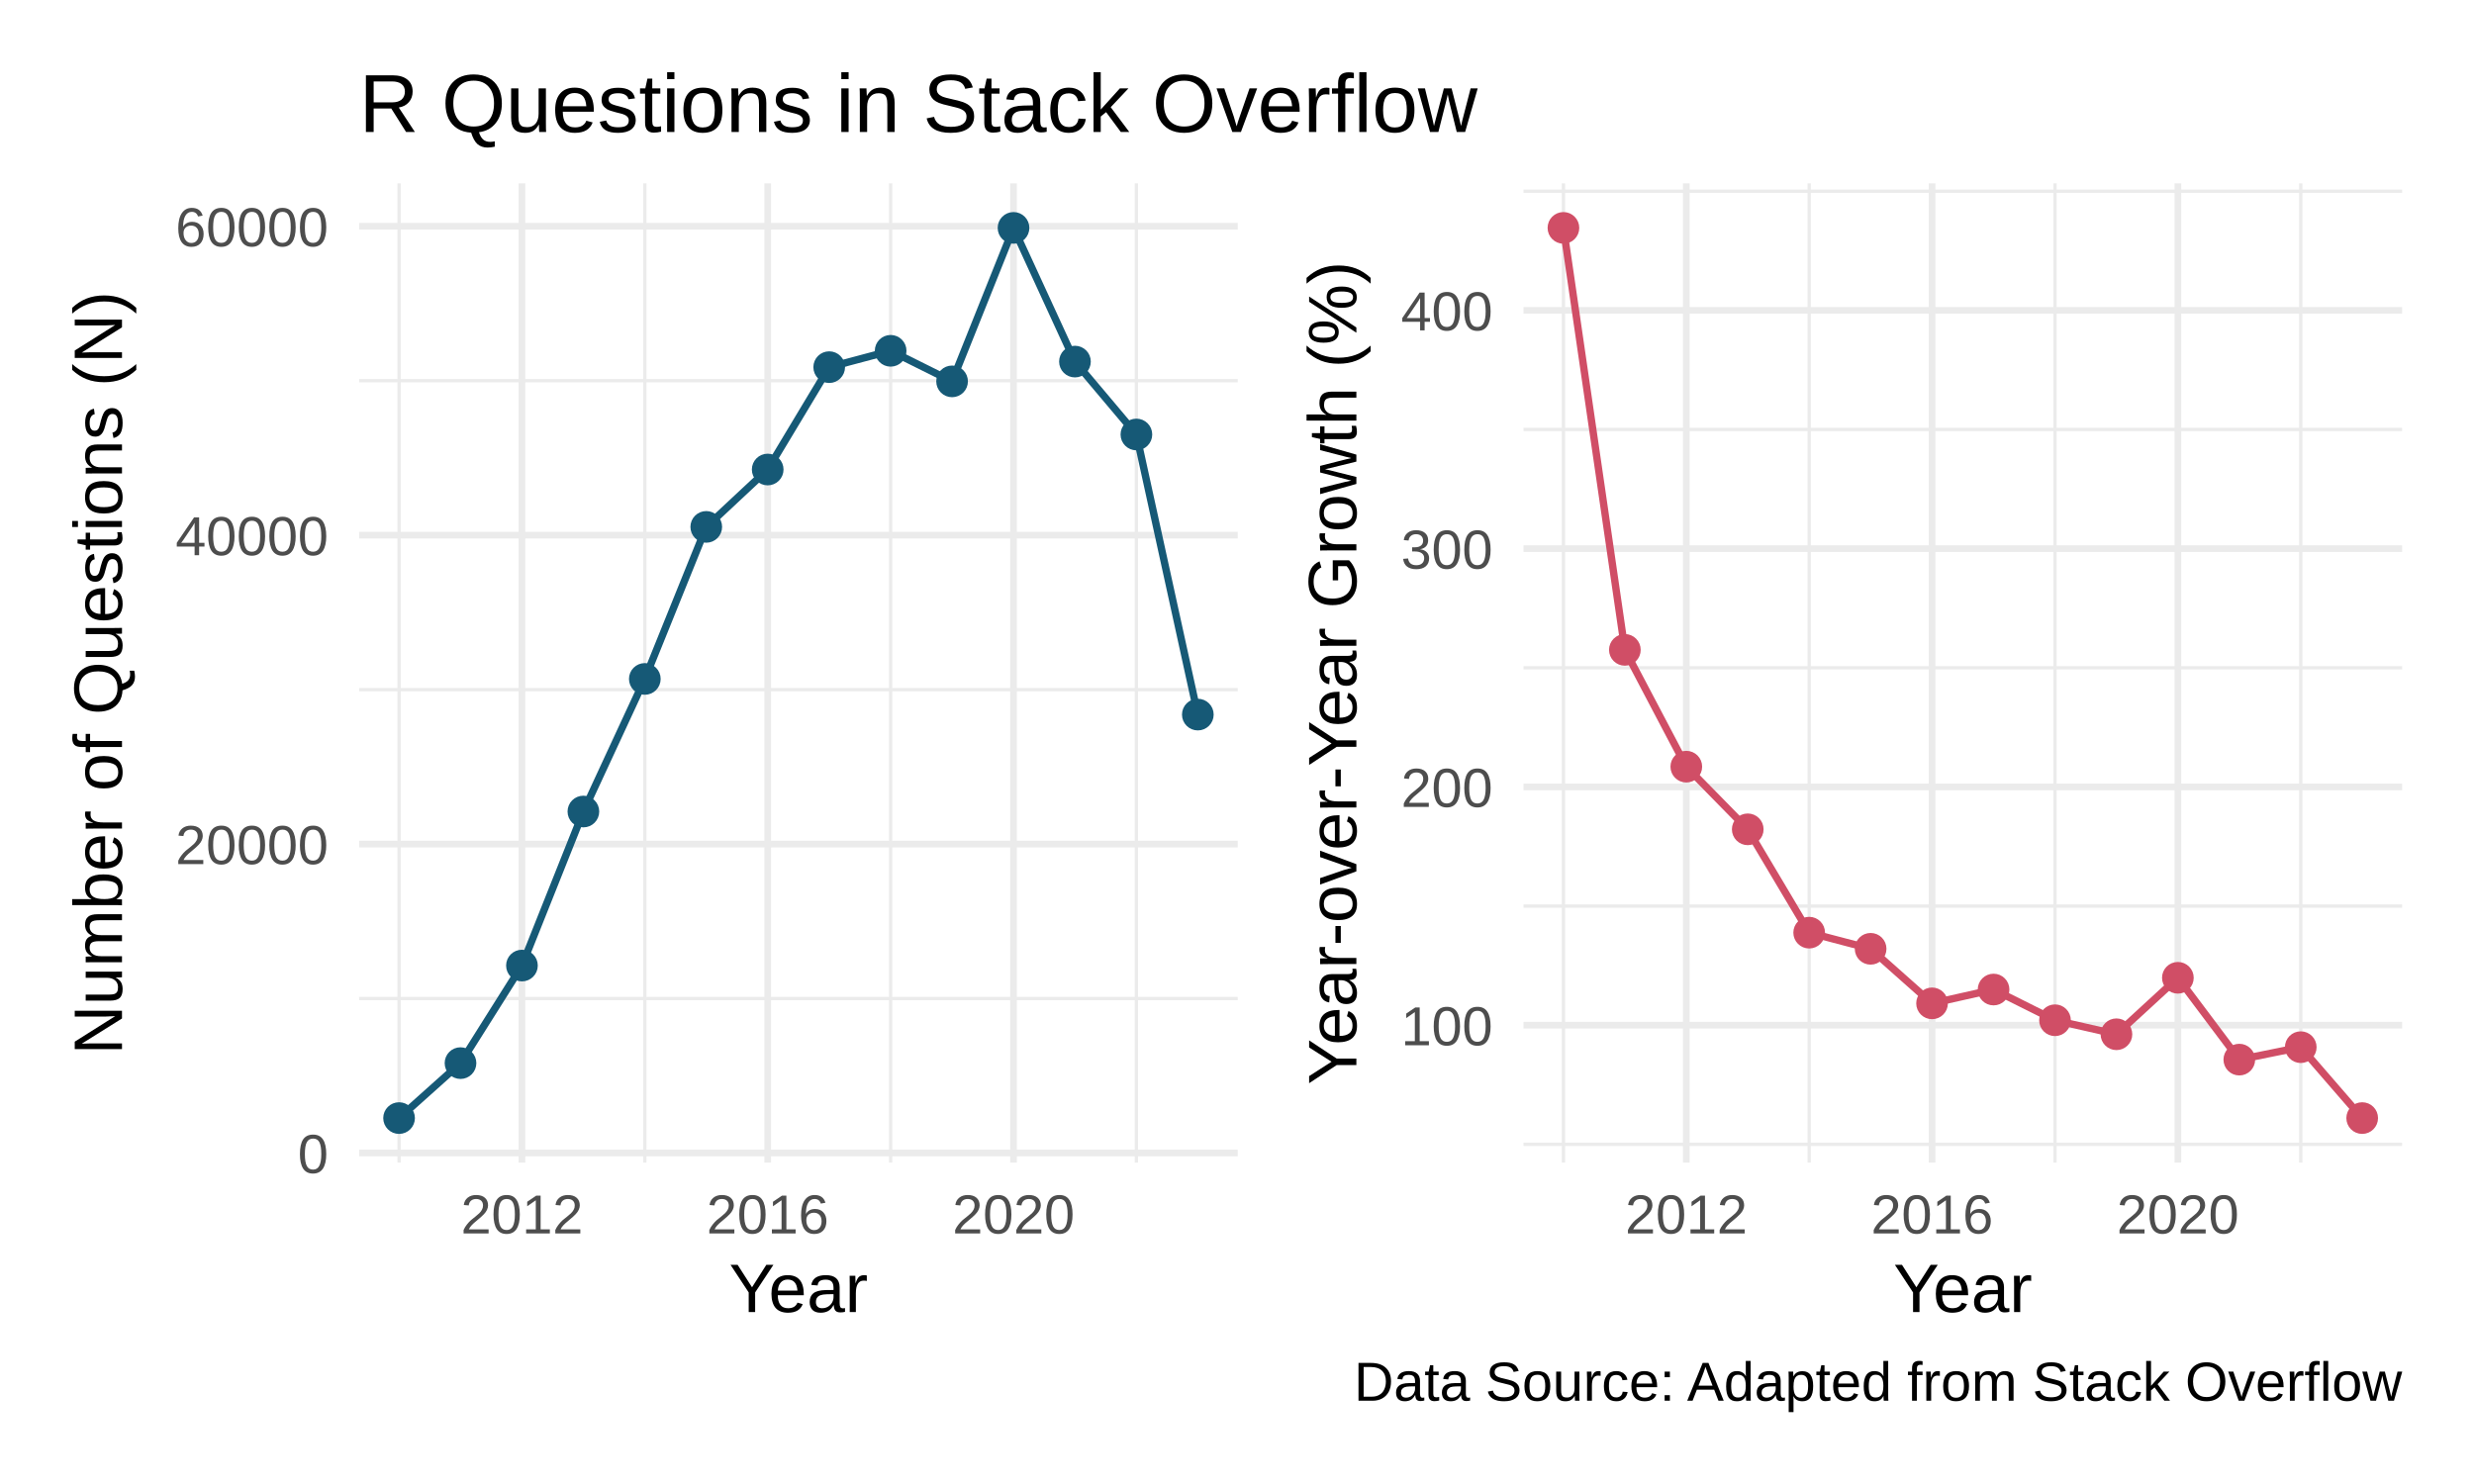
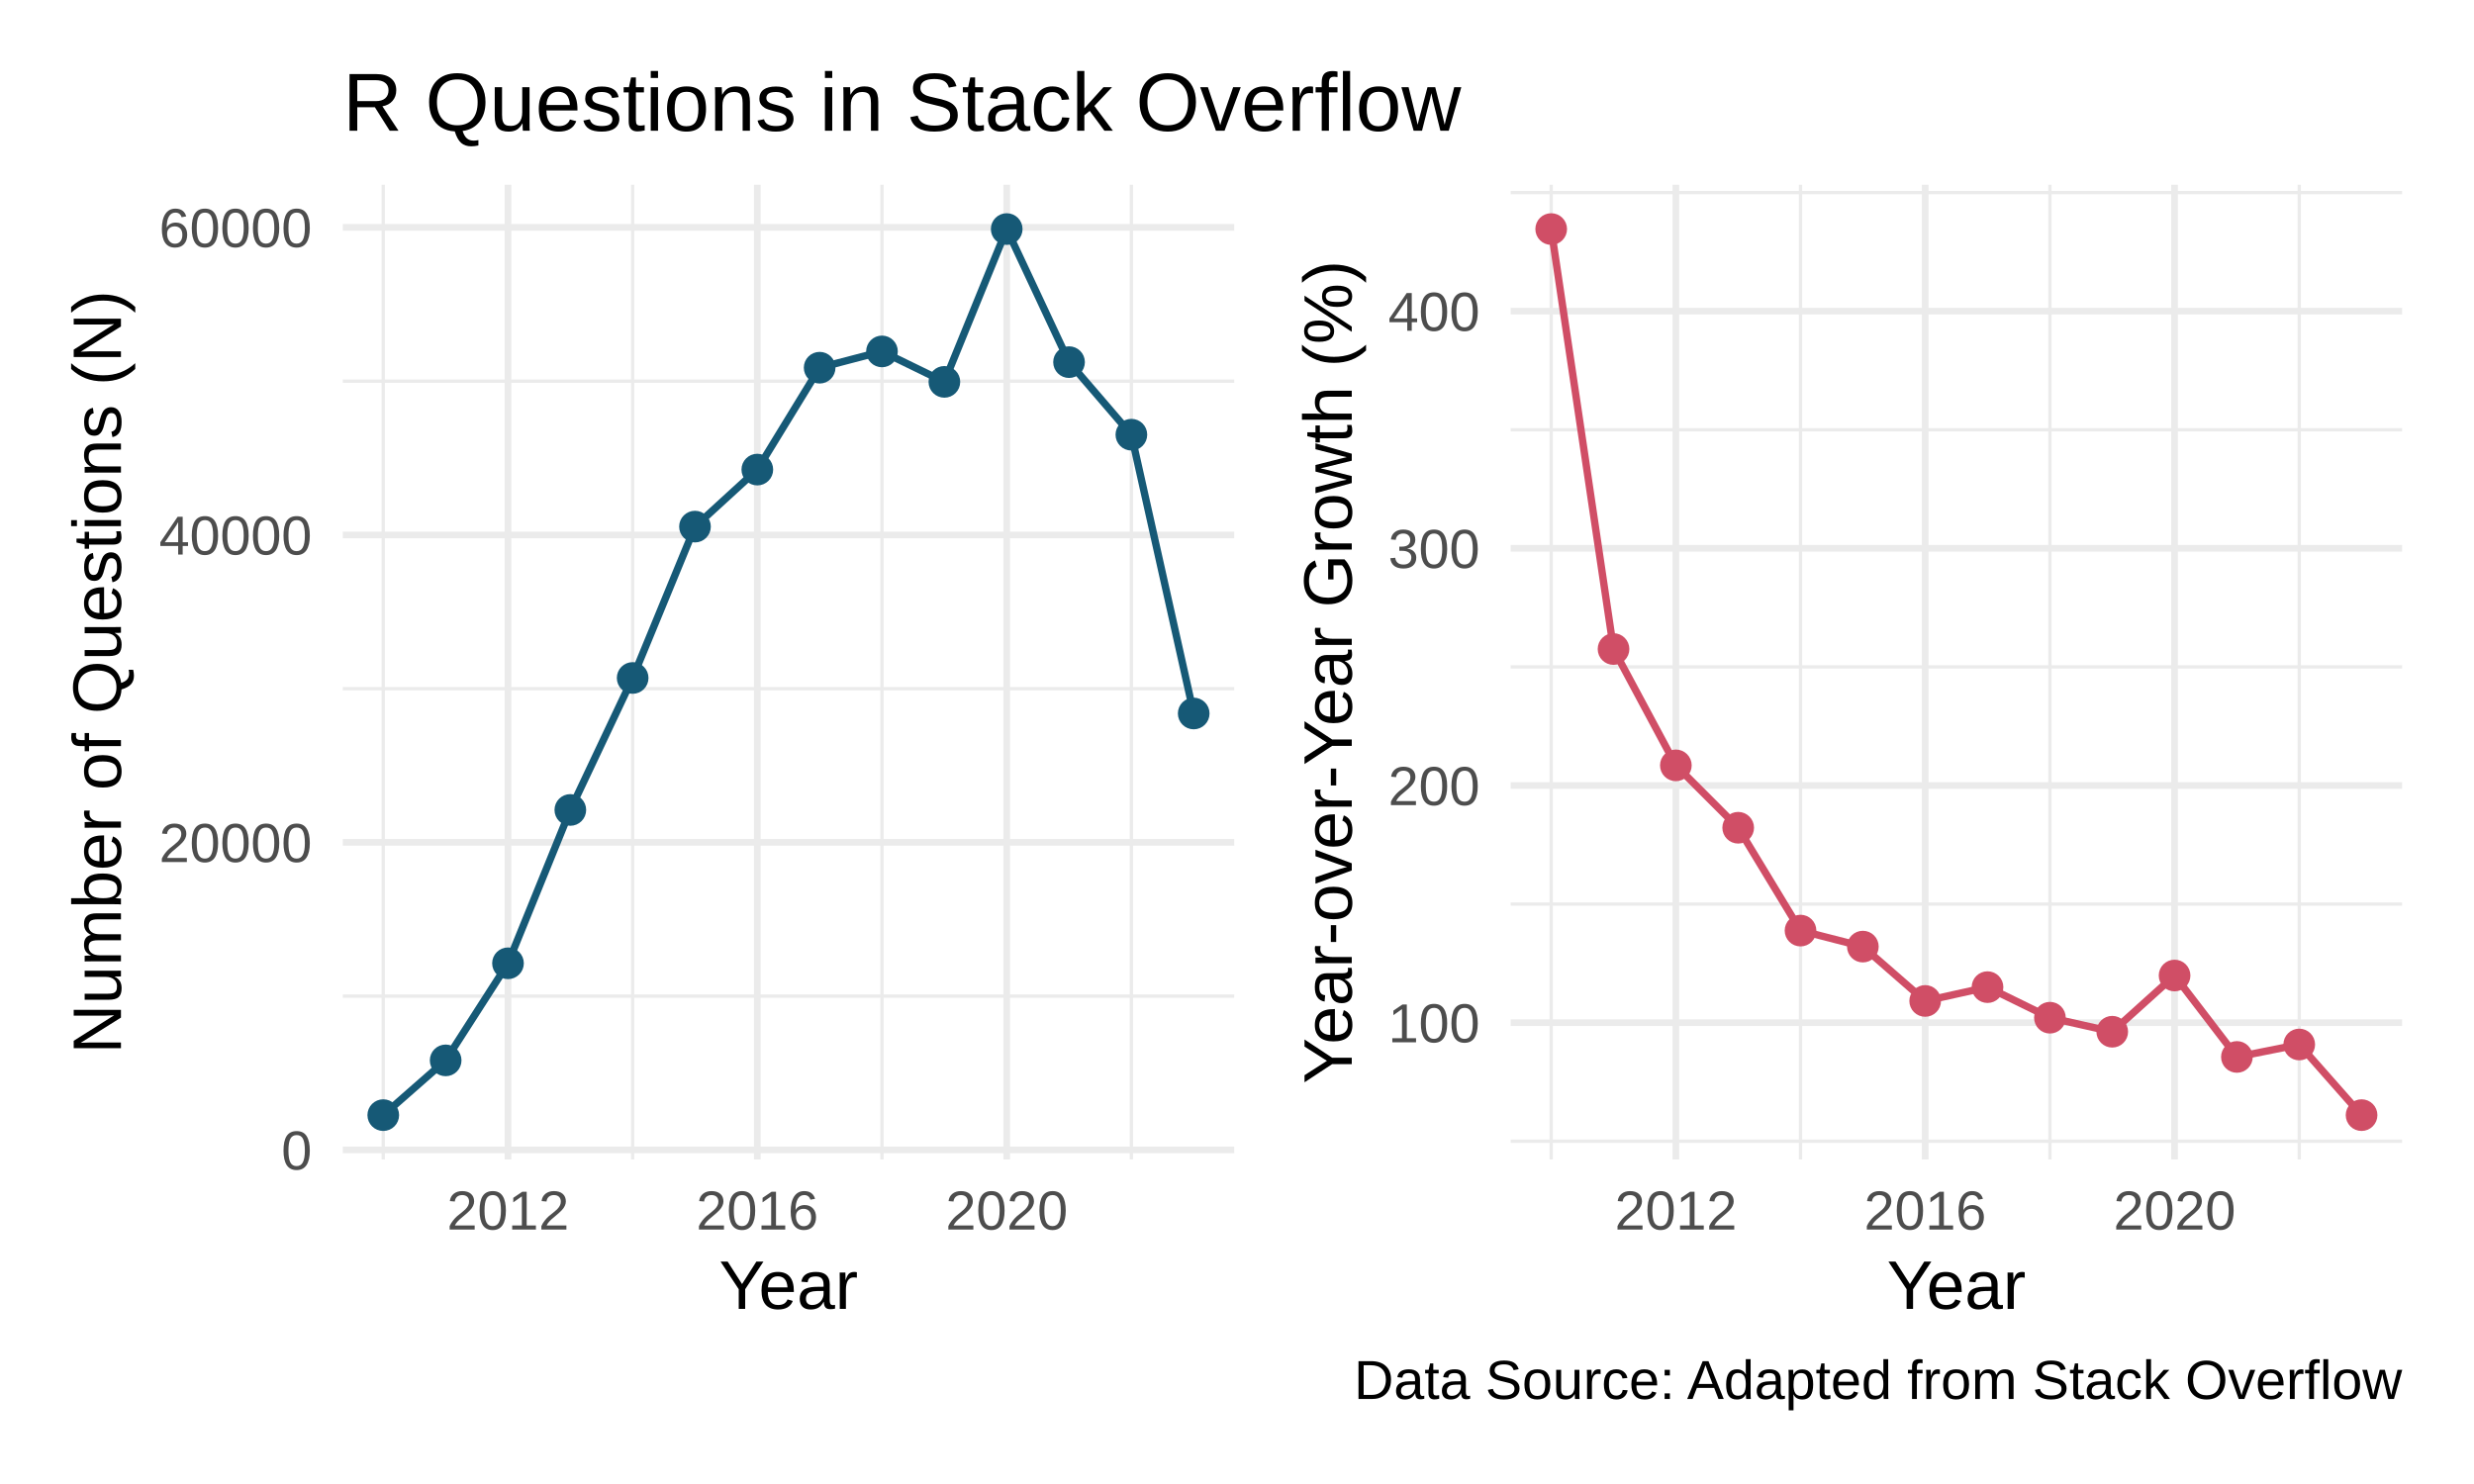
<svg xmlns="http://www.w3.org/2000/svg" class="svglite" width="360.00pt" height="216.00pt" viewBox="0 0 360.00 216.00">
  <defs>
    <style type="text/css">
    .svglite line, .svglite polyline, .svglite polygon, .svglite path, .svglite rect, .svglite circle {
      fill: none;
      stroke: #000000;
      stroke-linecap: round;
      stroke-linejoin: round;
      stroke-miterlimit: 10.00;
    }
    .svglite text {
      white-space: pre;
    }
  </style>
  </defs>
  <rect width="100%" height="100%" style="stroke: none; fill: none;" />
  <defs>
    <clipPath id="cpMC4wMHwzNjAuMDB8MC4wMHwyMTYuMDA=">
      <rect x="0.00" y="0.00" width="360.00" height="216.00" />
    </clipPath>
  </defs>
  <g clip-path="url(#cpMC4wMHwzNjAuMDB8MC4wMHwyMTYuMDA=)">
-     <rect x="0" y="0.00" width="360.00" height="216.00" style="stroke-width: 1.07; stroke: #FFFFFF; fill: #FFFFFF;" />
+     <rect x="-0" y="0.00" width="360.00" height="216.00" style="stroke-width: 1.07; stroke: #FFFFFF; fill: #FFFFFF;" />
  </g>
  <defs>
-     <clipPath id="cpNTIuMjZ8MzQ5LjU0fDI2LjY5fDE2OS4yMg==">
-       <rect x="52.26" y="26.69" width="297.28" height="142.53" />
+     <clipPath id="cpNDkuODh8MzQ5LjU0fDI2Ljg5fDE2OC43Ng==">
+       <rect x="49.88" y="26.89" width="299.66" height="141.87" />
    </clipPath>
  </defs>
-   <g clip-path="url(#cpNTIuMjZ8MzQ5LjU0fDI2LjY5fDE2OS4yMg==)">
+   <g clip-path="url(#cpNDkuODh8MzQ5LjU0fDI2Ljg5fDE2OC43Ng==)">
</g>
  <g clip-path="url(#cpMC4wMHwzNjAuMDB8MC4wMHwyMTYuMDA=)">
</g>
  <defs>
-     <clipPath id="cpNS40OHwxODUuMDl8NS40OHwyMTAuNTI=">
-       <rect x="5.48" y="5.48" width="179.61" height="205.04" />
+     <clipPath id="cpNS40OHwxODQuNTh8NS40OHwyMTAuNTI=">
+       <rect x="5.48" y="5.48" width="179.10" height="205.04" />
    </clipPath>
  </defs>
-   <g clip-path="url(#cpNS40OHwxODUuMDl8NS40OHwyMTAuNTI=)">
+   <g clip-path="url(#cpNS40OHwxODQuNTh8NS40OHwyMTAuNTI=)">
</g>
  <g clip-path="url(#cpMC4wMHwzNjAuMDB8MC4wMHwyMTYuMDA=)">
</g>
  <defs>
-     <clipPath id="cpNTIuMjZ8MTgwLjExfDI2LjY5fDE2OS4yMg==">
-       <rect x="52.26" y="26.69" width="127.85" height="142.53" />
+     <clipPath id="cpNDkuODh8MTc5LjYwfDI2Ljg5fDE2OC43Ng==">
+       <rect x="49.88" y="26.89" width="129.72" height="141.87" />
    </clipPath>
  </defs>
-   <g clip-path="url(#cpNTIuMjZ8MTgwLjExfDI2LjY5fDE2OS4yMg==)">
-     <polyline points="52.26,145.34 180.11,145.34 " style="stroke-width: 0.48; stroke: #EBEBEB; stroke-linecap: butt;" />
-     <polyline points="52.26,100.38 180.11,100.38 " style="stroke-width: 0.48; stroke: #EBEBEB; stroke-linecap: butt;" />
-     <polyline points="52.26,55.41 180.11,55.41 " style="stroke-width: 0.48; stroke: #EBEBEB; stroke-linecap: butt;" />
-     <polyline points="58.07,169.22 58.07,26.69 " style="stroke-width: 0.48; stroke: #EBEBEB; stroke-linecap: butt;" />
-     <polyline points="93.83,169.22 93.83,26.69 " style="stroke-width: 0.48; stroke: #EBEBEB; stroke-linecap: butt;" />
-     <polyline points="129.60,169.22 129.60,26.69 " style="stroke-width: 0.48; stroke: #EBEBEB; stroke-linecap: butt;" />
-     <polyline points="165.36,169.22 165.36,26.69 " style="stroke-width: 0.48; stroke: #EBEBEB; stroke-linecap: butt;" />
-     <polyline points="52.26,167.82 180.11,167.82 " style="stroke-width: 0.97; stroke: #EBEBEB; stroke-linecap: butt;" />
-     <polyline points="52.26,122.86 180.11,122.86 " style="stroke-width: 0.97; stroke: #EBEBEB; stroke-linecap: butt;" />
-     <polyline points="52.26,77.89 180.11,77.89 " style="stroke-width: 0.97; stroke: #EBEBEB; stroke-linecap: butt;" />
-     <polyline points="52.26,32.93 180.11,32.93 " style="stroke-width: 0.97; stroke: #EBEBEB; stroke-linecap: butt;" />
-     <polyline points="75.95,169.22 75.95,26.69 " style="stroke-width: 0.97; stroke: #EBEBEB; stroke-linecap: butt;" />
-     <polyline points="111.71,169.22 111.71,26.69 " style="stroke-width: 0.97; stroke: #EBEBEB; stroke-linecap: butt;" />
-     <polyline points="147.48,169.22 147.48,26.69 " style="stroke-width: 0.97; stroke: #EBEBEB; stroke-linecap: butt;" />
-     <polyline points="58.07,162.74 67.01,154.74 75.95,140.54 84.89,118.12 93.83,98.82 102.77,76.69 111.71,68.34 120.66,53.44 129.60,51.06 138.54,55.51 147.48,33.17 156.42,52.63 165.36,63.24 174.30,104.01 " style="stroke-width: 1.07; stroke: #165976; stroke-linecap: butt;" />
-     <circle cx="58.07" cy="162.74" r="1.95" style="stroke-width: 0.71; stroke: #165976; fill: #165976;" />
-     <circle cx="67.01" cy="154.74" r="1.95" style="stroke-width: 0.71; stroke: #165976; fill: #165976;" />
-     <circle cx="75.95" cy="140.54" r="1.95" style="stroke-width: 0.71; stroke: #165976; fill: #165976;" />
-     <circle cx="84.89" cy="118.12" r="1.95" style="stroke-width: 0.71; stroke: #165976; fill: #165976;" />
-     <circle cx="93.83" cy="98.82" r="1.95" style="stroke-width: 0.71; stroke: #165976; fill: #165976;" />
-     <circle cx="102.77" cy="76.69" r="1.95" style="stroke-width: 0.71; stroke: #165976; fill: #165976;" />
-     <circle cx="111.71" cy="68.34" r="1.95" style="stroke-width: 0.71; stroke: #165976; fill: #165976;" />
-     <circle cx="120.66" cy="53.44" r="1.95" style="stroke-width: 0.71; stroke: #165976; fill: #165976;" />
-     <circle cx="129.60" cy="51.06" r="1.95" style="stroke-width: 0.71; stroke: #165976; fill: #165976;" />
-     <circle cx="138.54" cy="55.51" r="1.95" style="stroke-width: 0.71; stroke: #165976; fill: #165976;" />
-     <circle cx="147.48" cy="33.17" r="1.95" style="stroke-width: 0.71; stroke: #165976; fill: #165976;" />
-     <circle cx="156.42" cy="52.63" r="1.95" style="stroke-width: 0.71; stroke: #165976; fill: #165976;" />
-     <circle cx="165.36" cy="63.24" r="1.95" style="stroke-width: 0.71; stroke: #165976; fill: #165976;" />
-     <circle cx="174.30" cy="104.01" r="1.95" style="stroke-width: 0.71; stroke: #165976; fill: #165976;" />
+   <g clip-path="url(#cpNDkuODh8MTc5LjYwfDI2Ljg5fDE2OC43Ng==)">
+     <polyline points="49.88,144.99 179.60,144.99 " style="stroke-width: 0.48; stroke: #EBEBEB; stroke-linecap: butt;" />
+     <polyline points="49.88,100.24 179.60,100.24 " style="stroke-width: 0.48; stroke: #EBEBEB; stroke-linecap: butt;" />
+     <polyline points="49.88,55.48 179.60,55.48 " style="stroke-width: 0.48; stroke: #EBEBEB; stroke-linecap: butt;" />
+     <polyline points="55.77,168.76 55.77,26.89 " style="stroke-width: 0.48; stroke: #EBEBEB; stroke-linecap: butt;" />
+     <polyline points="92.06,168.76 92.06,26.89 " style="stroke-width: 0.48; stroke: #EBEBEB; stroke-linecap: butt;" />
+     <polyline points="128.34,168.76 128.34,26.89 " style="stroke-width: 0.48; stroke: #EBEBEB; stroke-linecap: butt;" />
+     <polyline points="164.63,168.76 164.63,26.89 " style="stroke-width: 0.48; stroke: #EBEBEB; stroke-linecap: butt;" />
+     <polyline points="49.88,167.37 179.60,167.37 " style="stroke-width: 0.97; stroke: #EBEBEB; stroke-linecap: butt;" />
+     <polyline points="49.88,122.61 179.60,122.61 " style="stroke-width: 0.97; stroke: #EBEBEB; stroke-linecap: butt;" />
+     <polyline points="49.88,77.86 179.60,77.86 " style="stroke-width: 0.97; stroke: #EBEBEB; stroke-linecap: butt;" />
+     <polyline points="49.88,33.10 179.60,33.10 " style="stroke-width: 0.97; stroke: #EBEBEB; stroke-linecap: butt;" />
+     <polyline points="73.92,168.76 73.92,26.89 " style="stroke-width: 0.97; stroke: #EBEBEB; stroke-linecap: butt;" />
+     <polyline points="110.20,168.76 110.20,26.89 " style="stroke-width: 0.97; stroke: #EBEBEB; stroke-linecap: butt;" />
+     <polyline points="146.49,168.76 146.49,26.89 " style="stroke-width: 0.97; stroke: #EBEBEB; stroke-linecap: butt;" />
+     <polyline points="55.77,162.31 64.85,154.34 73.92,140.21 82.99,117.89 92.06,98.68 101.13,76.65 110.20,68.35 119.27,53.52 128.34,51.15 137.42,55.58 146.49,33.34 155.56,52.71 164.63,63.27 173.70,103.85 " style="stroke-width: 1.07; stroke: #165976; stroke-linecap: butt;" />
+     <circle cx="55.77" cy="162.31" r="1.95" style="stroke-width: 0.71; stroke: #165976; fill: #165976;" />
+     <circle cx="64.85" cy="154.34" r="1.95" style="stroke-width: 0.71; stroke: #165976; fill: #165976;" />
+     <circle cx="73.92" cy="140.21" r="1.95" style="stroke-width: 0.71; stroke: #165976; fill: #165976;" />
+     <circle cx="82.99" cy="117.89" r="1.95" style="stroke-width: 0.71; stroke: #165976; fill: #165976;" />
+     <circle cx="92.06" cy="98.68" r="1.95" style="stroke-width: 0.71; stroke: #165976; fill: #165976;" />
+     <circle cx="101.13" cy="76.65" r="1.95" style="stroke-width: 0.71; stroke: #165976; fill: #165976;" />
+     <circle cx="110.20" cy="68.35" r="1.95" style="stroke-width: 0.71; stroke: #165976; fill: #165976;" />
+     <circle cx="119.27" cy="53.52" r="1.95" style="stroke-width: 0.71; stroke: #165976; fill: #165976;" />
+     <circle cx="128.34" cy="51.15" r="1.95" style="stroke-width: 0.71; stroke: #165976; fill: #165976;" />
+     <circle cx="137.42" cy="55.58" r="1.95" style="stroke-width: 0.71; stroke: #165976; fill: #165976;" />
+     <circle cx="146.49" cy="33.34" r="1.95" style="stroke-width: 0.71; stroke: #165976; fill: #165976;" />
+     <circle cx="155.56" cy="52.71" r="1.95" style="stroke-width: 0.71; stroke: #165976; fill: #165976;" />
+     <circle cx="164.63" cy="63.27" r="1.95" style="stroke-width: 0.71; stroke: #165976; fill: #165976;" />
+     <circle cx="173.70" cy="103.85" r="1.95" style="stroke-width: 0.71; stroke: #165976; fill: #165976;" />
  </g>
  <g clip-path="url(#cpMC4wMHwzNjAuMDB8MC4wMHwyMTYuMDA=)">
-     <text x="47.78" y="170.74" text-anchor="end" style="font-size: 8.00px;fill: #4D4D4D; font-family: &quot;Arial&quot;;" textLength="5.09px" lengthAdjust="spacingAndGlyphs">0</text>
-     <text x="47.78" y="125.77" text-anchor="end" style="font-size: 8.00px;fill: #4D4D4D; font-family: &quot;Arial&quot;;" textLength="25.45px" lengthAdjust="spacingAndGlyphs">20000</text>
-     <text x="47.78" y="80.81" text-anchor="end" style="font-size: 8.00px;fill: #4D4D4D; font-family: &quot;Arial&quot;;" textLength="25.45px" lengthAdjust="spacingAndGlyphs">40000</text>
-     <text x="47.78" y="35.85" text-anchor="end" style="font-size: 8.00px;fill: #4D4D4D; font-family: &quot;Arial&quot;;" textLength="25.45px" lengthAdjust="spacingAndGlyphs">60000</text>
-     <text x="75.95" y="179.53" text-anchor="middle" style="font-size: 8.00px;fill: #4D4D4D; font-family: &quot;Arial&quot;;" textLength="20.36px" lengthAdjust="spacingAndGlyphs">2012</text>
-     <text x="111.71" y="179.53" text-anchor="middle" style="font-size: 8.00px;fill: #4D4D4D; font-family: &quot;Arial&quot;;" textLength="20.36px" lengthAdjust="spacingAndGlyphs">2016</text>
-     <text x="147.48" y="179.53" text-anchor="middle" style="font-size: 8.00px;fill: #4D4D4D; font-family: &quot;Arial&quot;;" textLength="20.36px" lengthAdjust="spacingAndGlyphs">2020</text>
-     <text x="116.19" y="190.98" text-anchor="middle" style="font-size: 10.00px; font-family: &quot;Arial&quot;;" textLength="21.18px" lengthAdjust="spacingAndGlyphs">Year</text>
-     <text transform="translate(17.75,97.95) rotate(-90)" text-anchor="middle" style="font-size: 10.00px; font-family: &quot;Arial&quot;;" textLength="124.60px" lengthAdjust="spacingAndGlyphs">Number of Questions (N)</text>
-     <text x="52.26" y="19.21" style="font-size: 12.00px; font-family: &quot;Arial&quot;;" textLength="181.32px" lengthAdjust="spacingAndGlyphs">R Questions in Stack Overflow</text>
+     <text x="45.39" y="170.23" text-anchor="end" style="font-size: 8.00px;fill: #4D4D4D; font-family: &quot;Arial&quot;;" textLength="4.58px" lengthAdjust="spacingAndGlyphs">0</text>
+     <text x="45.39" y="125.47" text-anchor="end" style="font-size: 8.00px;fill: #4D4D4D; font-family: &quot;Arial&quot;;" textLength="22.90px" lengthAdjust="spacingAndGlyphs">20000</text>
+     <text x="45.39" y="80.72" text-anchor="end" style="font-size: 8.00px;fill: #4D4D4D; font-family: &quot;Arial&quot;;" textLength="22.90px" lengthAdjust="spacingAndGlyphs">40000</text>
+     <text x="45.39" y="35.96" text-anchor="end" style="font-size: 8.00px;fill: #4D4D4D; font-family: &quot;Arial&quot;;" textLength="22.90px" lengthAdjust="spacingAndGlyphs">60000</text>
+     <text x="73.92" y="178.96" text-anchor="middle" style="font-size: 8.00px;fill: #4D4D4D; font-family: &quot;Arial&quot;;" textLength="18.32px" lengthAdjust="spacingAndGlyphs">2012</text>
+     <text x="110.20" y="178.96" text-anchor="middle" style="font-size: 8.00px;fill: #4D4D4D; font-family: &quot;Arial&quot;;" textLength="18.32px" lengthAdjust="spacingAndGlyphs">2016</text>
+     <text x="146.49" y="178.96" text-anchor="middle" style="font-size: 8.00px;fill: #4D4D4D; font-family: &quot;Arial&quot;;" textLength="18.32px" lengthAdjust="spacingAndGlyphs">2020</text>
+     <text x="114.74" y="190.51" text-anchor="middle" style="font-size: 10.00px; font-family: &quot;Arial&quot;;" textLength="21.04px" lengthAdjust="spacingAndGlyphs">Year</text>
+     <text transform="translate(17.60,97.82) rotate(-90)" text-anchor="middle" style="font-size: 10.00px; font-family: &quot;Arial&quot;;" textLength="117.56px" lengthAdjust="spacingAndGlyphs">Number of Questions (N)</text>
+     <text x="49.88" y="19.03" style="font-size: 12.00px; font-family: &quot;Arial&quot;;" textLength="168.53px" lengthAdjust="spacingAndGlyphs">R Questions in Stack Overflow</text>
  </g>
  <defs>
-     <clipPath id="cpMTg1LjA5fDM1NC41Mnw1LjQ4fDIxMC41Mg==">
-       <rect x="185.09" y="5.48" width="169.43" height="205.04" />
+     <clipPath id="cpMTg0LjU4fDM1NC41Mnw1LjQ4fDIxMC41Mg==">
+       <rect x="184.58" y="5.48" width="169.94" height="205.04" />
    </clipPath>
  </defs>
-   <g clip-path="url(#cpMTg1LjA5fDM1NC41Mnw1LjQ4fDIxMC41Mg==)">
+   <g clip-path="url(#cpMTg0LjU4fDM1NC41Mnw1LjQ4fDIxMC41Mg==)">
</g>
  <g clip-path="url(#cpMC4wMHwzNjAuMDB8MC4wMHwyMTYuMDA=)">
</g>
  <defs>
-     <clipPath id="cpMjIxLjY5fDM0OS41NHwyNi42OXwxNjkuMjI=">
-       <rect x="221.69" y="26.69" width="127.85" height="142.53" />
+     <clipPath id="cpMjE5LjgyfDM0OS41NHwyNi44OXwxNjguNzY=">
+       <rect x="219.82" y="26.89" width="129.72" height="141.87" />
    </clipPath>
  </defs>
-   <g clip-path="url(#cpMjIxLjY5fDM0OS41NHwyNi42OXwxNjkuMjI=)">
-     <polyline points="221.69,166.56 349.54,166.56 " style="stroke-width: 0.48; stroke: #EBEBEB; stroke-linecap: butt;" />
-     <polyline points="221.69,131.88 349.54,131.88 " style="stroke-width: 0.48; stroke: #EBEBEB; stroke-linecap: butt;" />
-     <polyline points="221.69,97.20 349.54,97.20 " style="stroke-width: 0.48; stroke: #EBEBEB; stroke-linecap: butt;" />
-     <polyline points="221.69,62.51 349.54,62.51 " style="stroke-width: 0.48; stroke: #EBEBEB; stroke-linecap: butt;" />
-     <polyline points="221.69,27.83 349.54,27.83 " style="stroke-width: 0.48; stroke: #EBEBEB; stroke-linecap: butt;" />
-     <polyline points="227.50,169.22 227.50,26.69 " style="stroke-width: 0.48; stroke: #EBEBEB; stroke-linecap: butt;" />
-     <polyline points="263.26,169.22 263.26,26.69 " style="stroke-width: 0.48; stroke: #EBEBEB; stroke-linecap: butt;" />
-     <polyline points="299.03,169.22 299.03,26.69 " style="stroke-width: 0.48; stroke: #EBEBEB; stroke-linecap: butt;" />
-     <polyline points="334.79,169.22 334.79,26.69 " style="stroke-width: 0.48; stroke: #EBEBEB; stroke-linecap: butt;" />
-     <polyline points="221.69,149.22 349.54,149.22 " style="stroke-width: 0.97; stroke: #EBEBEB; stroke-linecap: butt;" />
-     <polyline points="221.69,114.54 349.54,114.54 " style="stroke-width: 0.97; stroke: #EBEBEB; stroke-linecap: butt;" />
-     <polyline points="221.69,79.86 349.54,79.86 " style="stroke-width: 0.97; stroke: #EBEBEB; stroke-linecap: butt;" />
-     <polyline points="221.69,45.17 349.54,45.17 " style="stroke-width: 0.97; stroke: #EBEBEB; stroke-linecap: butt;" />
-     <polyline points="245.38,169.22 245.38,26.69 " style="stroke-width: 0.97; stroke: #EBEBEB; stroke-linecap: butt;" />
-     <polyline points="281.14,169.22 281.14,26.69 " style="stroke-width: 0.97; stroke: #EBEBEB; stroke-linecap: butt;" />
-     <polyline points="316.91,169.22 316.91,26.69 " style="stroke-width: 0.97; stroke: #EBEBEB; stroke-linecap: butt;" />
-     <polyline points="227.50,33.17 236.44,94.59 245.38,111.59 254.32,120.71 263.26,135.75 272.20,138.10 281.14,146.04 290.09,144.03 299.03,148.50 307.97,150.54 316.91,142.32 325.85,154.23 334.79,152.42 343.73,162.74 " style="stroke-width: 1.07; stroke: #D04E66; stroke-linecap: butt;" />
-     <circle cx="227.50" cy="33.17" r="1.95" style="stroke-width: 0.71; stroke: #D04E66; fill: #D04E66;" />
-     <circle cx="236.44" cy="94.59" r="1.95" style="stroke-width: 0.71; stroke: #D04E66; fill: #D04E66;" />
-     <circle cx="245.38" cy="111.59" r="1.95" style="stroke-width: 0.71; stroke: #D04E66; fill: #D04E66;" />
-     <circle cx="254.32" cy="120.71" r="1.95" style="stroke-width: 0.71; stroke: #D04E66; fill: #D04E66;" />
-     <circle cx="263.26" cy="135.75" r="1.95" style="stroke-width: 0.71; stroke: #D04E66; fill: #D04E66;" />
-     <circle cx="272.20" cy="138.10" r="1.95" style="stroke-width: 0.71; stroke: #D04E66; fill: #D04E66;" />
-     <circle cx="281.14" cy="146.04" r="1.95" style="stroke-width: 0.71; stroke: #D04E66; fill: #D04E66;" />
-     <circle cx="290.09" cy="144.03" r="1.95" style="stroke-width: 0.71; stroke: #D04E66; fill: #D04E66;" />
-     <circle cx="299.03" cy="148.50" r="1.95" style="stroke-width: 0.71; stroke: #D04E66; fill: #D04E66;" />
-     <circle cx="307.97" cy="150.54" r="1.95" style="stroke-width: 0.71; stroke: #D04E66; fill: #D04E66;" />
-     <circle cx="316.91" cy="142.32" r="1.95" style="stroke-width: 0.71; stroke: #D04E66; fill: #D04E66;" />
-     <circle cx="325.85" cy="154.23" r="1.95" style="stroke-width: 0.71; stroke: #D04E66; fill: #D04E66;" />
-     <circle cx="334.79" cy="152.42" r="1.95" style="stroke-width: 0.71; stroke: #D04E66; fill: #D04E66;" />
-     <circle cx="343.73" cy="162.74" r="1.95" style="stroke-width: 0.71; stroke: #D04E66; fill: #D04E66;" />
+   <g clip-path="url(#cpMjE5LjgyfDM0OS41NHwyNi44OXwxNjguNzY=)">
+     <polyline points="219.82,166.11 349.54,166.11 " style="stroke-width: 0.48; stroke: #EBEBEB; stroke-linecap: butt;" />
+     <polyline points="219.82,131.59 349.54,131.59 " style="stroke-width: 0.48; stroke: #EBEBEB; stroke-linecap: butt;" />
+     <polyline points="219.82,97.07 349.54,97.07 " style="stroke-width: 0.48; stroke: #EBEBEB; stroke-linecap: butt;" />
+     <polyline points="219.82,62.55 349.54,62.55 " style="stroke-width: 0.48; stroke: #EBEBEB; stroke-linecap: butt;" />
+     <polyline points="219.82,28.03 349.54,28.03 " style="stroke-width: 0.48; stroke: #EBEBEB; stroke-linecap: butt;" />
+     <polyline points="225.72,168.76 225.72,26.89 " style="stroke-width: 0.48; stroke: #EBEBEB; stroke-linecap: butt;" />
+     <polyline points="262.00,168.76 262.00,26.89 " style="stroke-width: 0.48; stroke: #EBEBEB; stroke-linecap: butt;" />
+     <polyline points="298.29,168.76 298.29,26.89 " style="stroke-width: 0.48; stroke: #EBEBEB; stroke-linecap: butt;" />
+     <polyline points="334.57,168.76 334.57,26.89 " style="stroke-width: 0.48; stroke: #EBEBEB; stroke-linecap: butt;" />
+     <polyline points="219.82,148.85 349.54,148.85 " style="stroke-width: 0.97; stroke: #EBEBEB; stroke-linecap: butt;" />
+     <polyline points="219.82,114.33 349.54,114.33 " style="stroke-width: 0.97; stroke: #EBEBEB; stroke-linecap: butt;" />
+     <polyline points="219.82,79.81 349.54,79.81 " style="stroke-width: 0.97; stroke: #EBEBEB; stroke-linecap: butt;" />
+     <polyline points="219.82,45.29 349.54,45.29 " style="stroke-width: 0.97; stroke: #EBEBEB; stroke-linecap: butt;" />
+     <polyline points="243.86,168.76 243.86,26.89 " style="stroke-width: 0.97; stroke: #EBEBEB; stroke-linecap: butt;" />
+     <polyline points="280.14,168.76 280.14,26.89 " style="stroke-width: 0.97; stroke: #EBEBEB; stroke-linecap: butt;" />
+     <polyline points="316.43,168.76 316.43,26.89 " style="stroke-width: 0.97; stroke: #EBEBEB; stroke-linecap: butt;" />
+     <polyline points="225.72,33.34 234.79,94.47 243.86,111.40 252.93,120.48 262.00,135.45 271.07,137.78 280.14,145.69 289.21,143.68 298.29,148.13 307.36,150.17 316.43,141.99 325.50,153.84 334.57,152.03 343.64,162.31 " style="stroke-width: 1.07; stroke: #D04E66; stroke-linecap: butt;" />
+     <circle cx="225.72" cy="33.34" r="1.95" style="stroke-width: 0.71; stroke: #D04E66; fill: #D04E66;" />
+     <circle cx="234.79" cy="94.47" r="1.95" style="stroke-width: 0.71; stroke: #D04E66; fill: #D04E66;" />
+     <circle cx="243.86" cy="111.40" r="1.95" style="stroke-width: 0.71; stroke: #D04E66; fill: #D04E66;" />
+     <circle cx="252.93" cy="120.48" r="1.95" style="stroke-width: 0.71; stroke: #D04E66; fill: #D04E66;" />
+     <circle cx="262.00" cy="135.45" r="1.95" style="stroke-width: 0.71; stroke: #D04E66; fill: #D04E66;" />
+     <circle cx="271.07" cy="137.78" r="1.95" style="stroke-width: 0.71; stroke: #D04E66; fill: #D04E66;" />
+     <circle cx="280.14" cy="145.69" r="1.95" style="stroke-width: 0.71; stroke: #D04E66; fill: #D04E66;" />
+     <circle cx="289.21" cy="143.68" r="1.95" style="stroke-width: 0.71; stroke: #D04E66; fill: #D04E66;" />
+     <circle cx="298.29" cy="148.13" r="1.95" style="stroke-width: 0.71; stroke: #D04E66; fill: #D04E66;" />
+     <circle cx="307.36" cy="150.17" r="1.95" style="stroke-width: 0.71; stroke: #D04E66; fill: #D04E66;" />
+     <circle cx="316.43" cy="141.99" r="1.95" style="stroke-width: 0.71; stroke: #D04E66; fill: #D04E66;" />
+     <circle cx="325.50" cy="153.84" r="1.95" style="stroke-width: 0.71; stroke: #D04E66; fill: #D04E66;" />
+     <circle cx="334.57" cy="152.03" r="1.95" style="stroke-width: 0.71; stroke: #D04E66; fill: #D04E66;" />
+     <circle cx="343.64" cy="162.31" r="1.95" style="stroke-width: 0.71; stroke: #D04E66; fill: #D04E66;" />
  </g>
  <g clip-path="url(#cpMC4wMHwzNjAuMDB8MC4wMHwyMTYuMDA=)">
-     <text x="217.21" y="152.14" text-anchor="end" style="font-size: 8.00px;fill: #4D4D4D; font-family: &quot;Arial&quot;;" textLength="15.27px" lengthAdjust="spacingAndGlyphs">100</text>
-     <text x="217.21" y="117.45" text-anchor="end" style="font-size: 8.00px;fill: #4D4D4D; font-family: &quot;Arial&quot;;" textLength="15.27px" lengthAdjust="spacingAndGlyphs">200</text>
-     <text x="217.21" y="82.77" text-anchor="end" style="font-size: 8.00px;fill: #4D4D4D; font-family: &quot;Arial&quot;;" textLength="15.27px" lengthAdjust="spacingAndGlyphs">300</text>
-     <text x="217.21" y="48.09" text-anchor="end" style="font-size: 8.00px;fill: #4D4D4D; font-family: &quot;Arial&quot;;" textLength="15.27px" lengthAdjust="spacingAndGlyphs">400</text>
-     <text x="245.38" y="179.53" text-anchor="middle" style="font-size: 8.00px;fill: #4D4D4D; font-family: &quot;Arial&quot;;" textLength="20.36px" lengthAdjust="spacingAndGlyphs">2012</text>
-     <text x="281.14" y="179.53" text-anchor="middle" style="font-size: 8.00px;fill: #4D4D4D; font-family: &quot;Arial&quot;;" textLength="20.36px" lengthAdjust="spacingAndGlyphs">2016</text>
-     <text x="316.91" y="179.53" text-anchor="middle" style="font-size: 8.00px;fill: #4D4D4D; font-family: &quot;Arial&quot;;" textLength="20.36px" lengthAdjust="spacingAndGlyphs">2020</text>
-     <text x="285.62" y="190.98" text-anchor="middle" style="font-size: 10.00px; font-family: &quot;Arial&quot;;" textLength="21.18px" lengthAdjust="spacingAndGlyphs">Year</text>
-     <text transform="translate(197.37,97.95) rotate(-90)" text-anchor="middle" style="font-size: 10.00px; font-family: &quot;Arial&quot;;" textLength="129.46px" lengthAdjust="spacingAndGlyphs">Year-over-Year Growth (%)</text>
-     <text x="349.54" y="203.88" text-anchor="end" style="font-size: 8.00px; font-family: &quot;Arial&quot;;" textLength="171.99px" lengthAdjust="spacingAndGlyphs">Data Source: Adapted from Stack Overflow</text>
+     <text x="215.34" y="151.71" text-anchor="end" style="font-size: 8.00px;fill: #4D4D4D; font-family: &quot;Arial&quot;;" textLength="13.74px" lengthAdjust="spacingAndGlyphs">100</text>
+     <text x="215.34" y="117.19" text-anchor="end" style="font-size: 8.00px;fill: #4D4D4D; font-family: &quot;Arial&quot;;" textLength="13.74px" lengthAdjust="spacingAndGlyphs">200</text>
+     <text x="215.34" y="82.67" text-anchor="end" style="font-size: 8.00px;fill: #4D4D4D; font-family: &quot;Arial&quot;;" textLength="13.74px" lengthAdjust="spacingAndGlyphs">300</text>
+     <text x="215.34" y="48.15" text-anchor="end" style="font-size: 8.00px;fill: #4D4D4D; font-family: &quot;Arial&quot;;" textLength="13.74px" lengthAdjust="spacingAndGlyphs">400</text>
+     <text x="243.86" y="178.96" text-anchor="middle" style="font-size: 8.00px;fill: #4D4D4D; font-family: &quot;Arial&quot;;" textLength="18.32px" lengthAdjust="spacingAndGlyphs">2012</text>
+     <text x="280.14" y="178.96" text-anchor="middle" style="font-size: 8.00px;fill: #4D4D4D; font-family: &quot;Arial&quot;;" textLength="18.32px" lengthAdjust="spacingAndGlyphs">2016</text>
+     <text x="316.43" y="178.96" text-anchor="middle" style="font-size: 8.00px;fill: #4D4D4D; font-family: &quot;Arial&quot;;" textLength="18.32px" lengthAdjust="spacingAndGlyphs">2020</text>
+     <text x="284.68" y="190.51" text-anchor="middle" style="font-size: 10.00px; font-family: &quot;Arial&quot;;" textLength="21.04px" lengthAdjust="spacingAndGlyphs">Year</text>
+     <text transform="translate(196.70,97.82) rotate(-90)" text-anchor="middle" style="font-size: 10.00px; font-family: &quot;Arial&quot;;" textLength="124.03px" lengthAdjust="spacingAndGlyphs">Year-over-Year Growth (%)</text>
+     <text x="349.54" y="203.62" text-anchor="end" style="font-size: 8.00px; font-family: &quot;Arial&quot;;" textLength="160.15px" lengthAdjust="spacingAndGlyphs">Data Source: Adapted from Stack Overflow</text>
  </g>
</svg>
